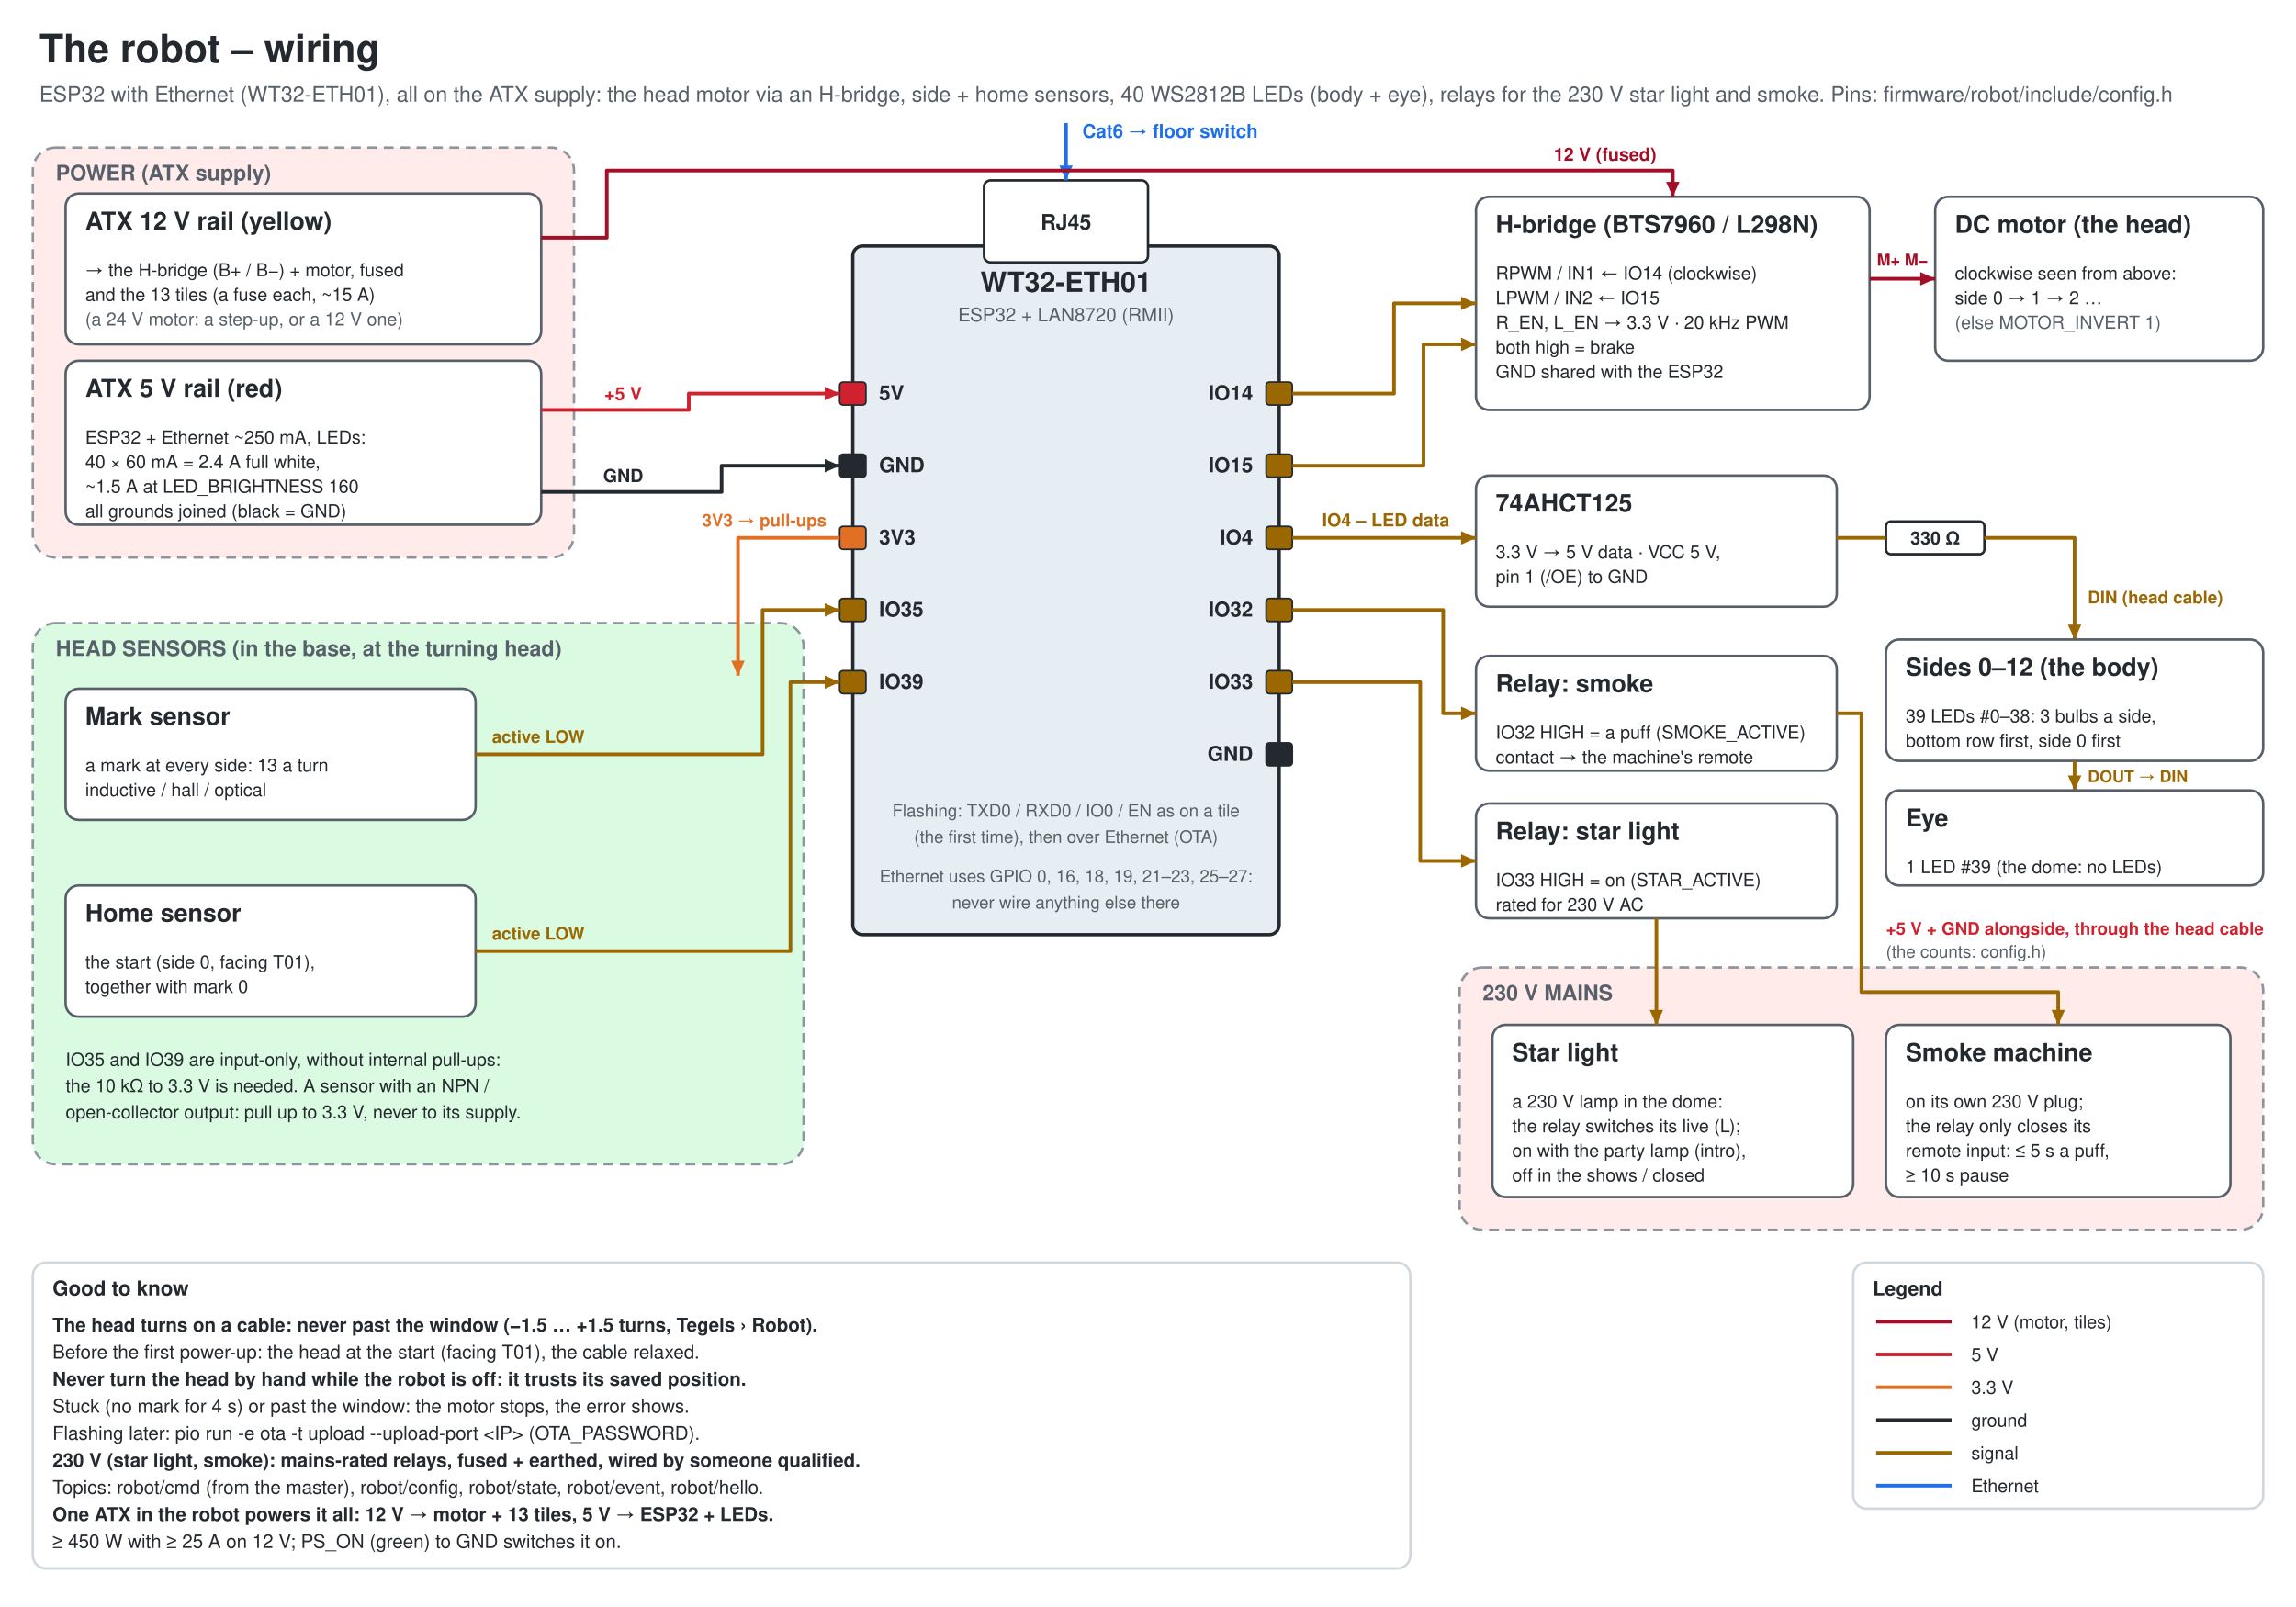
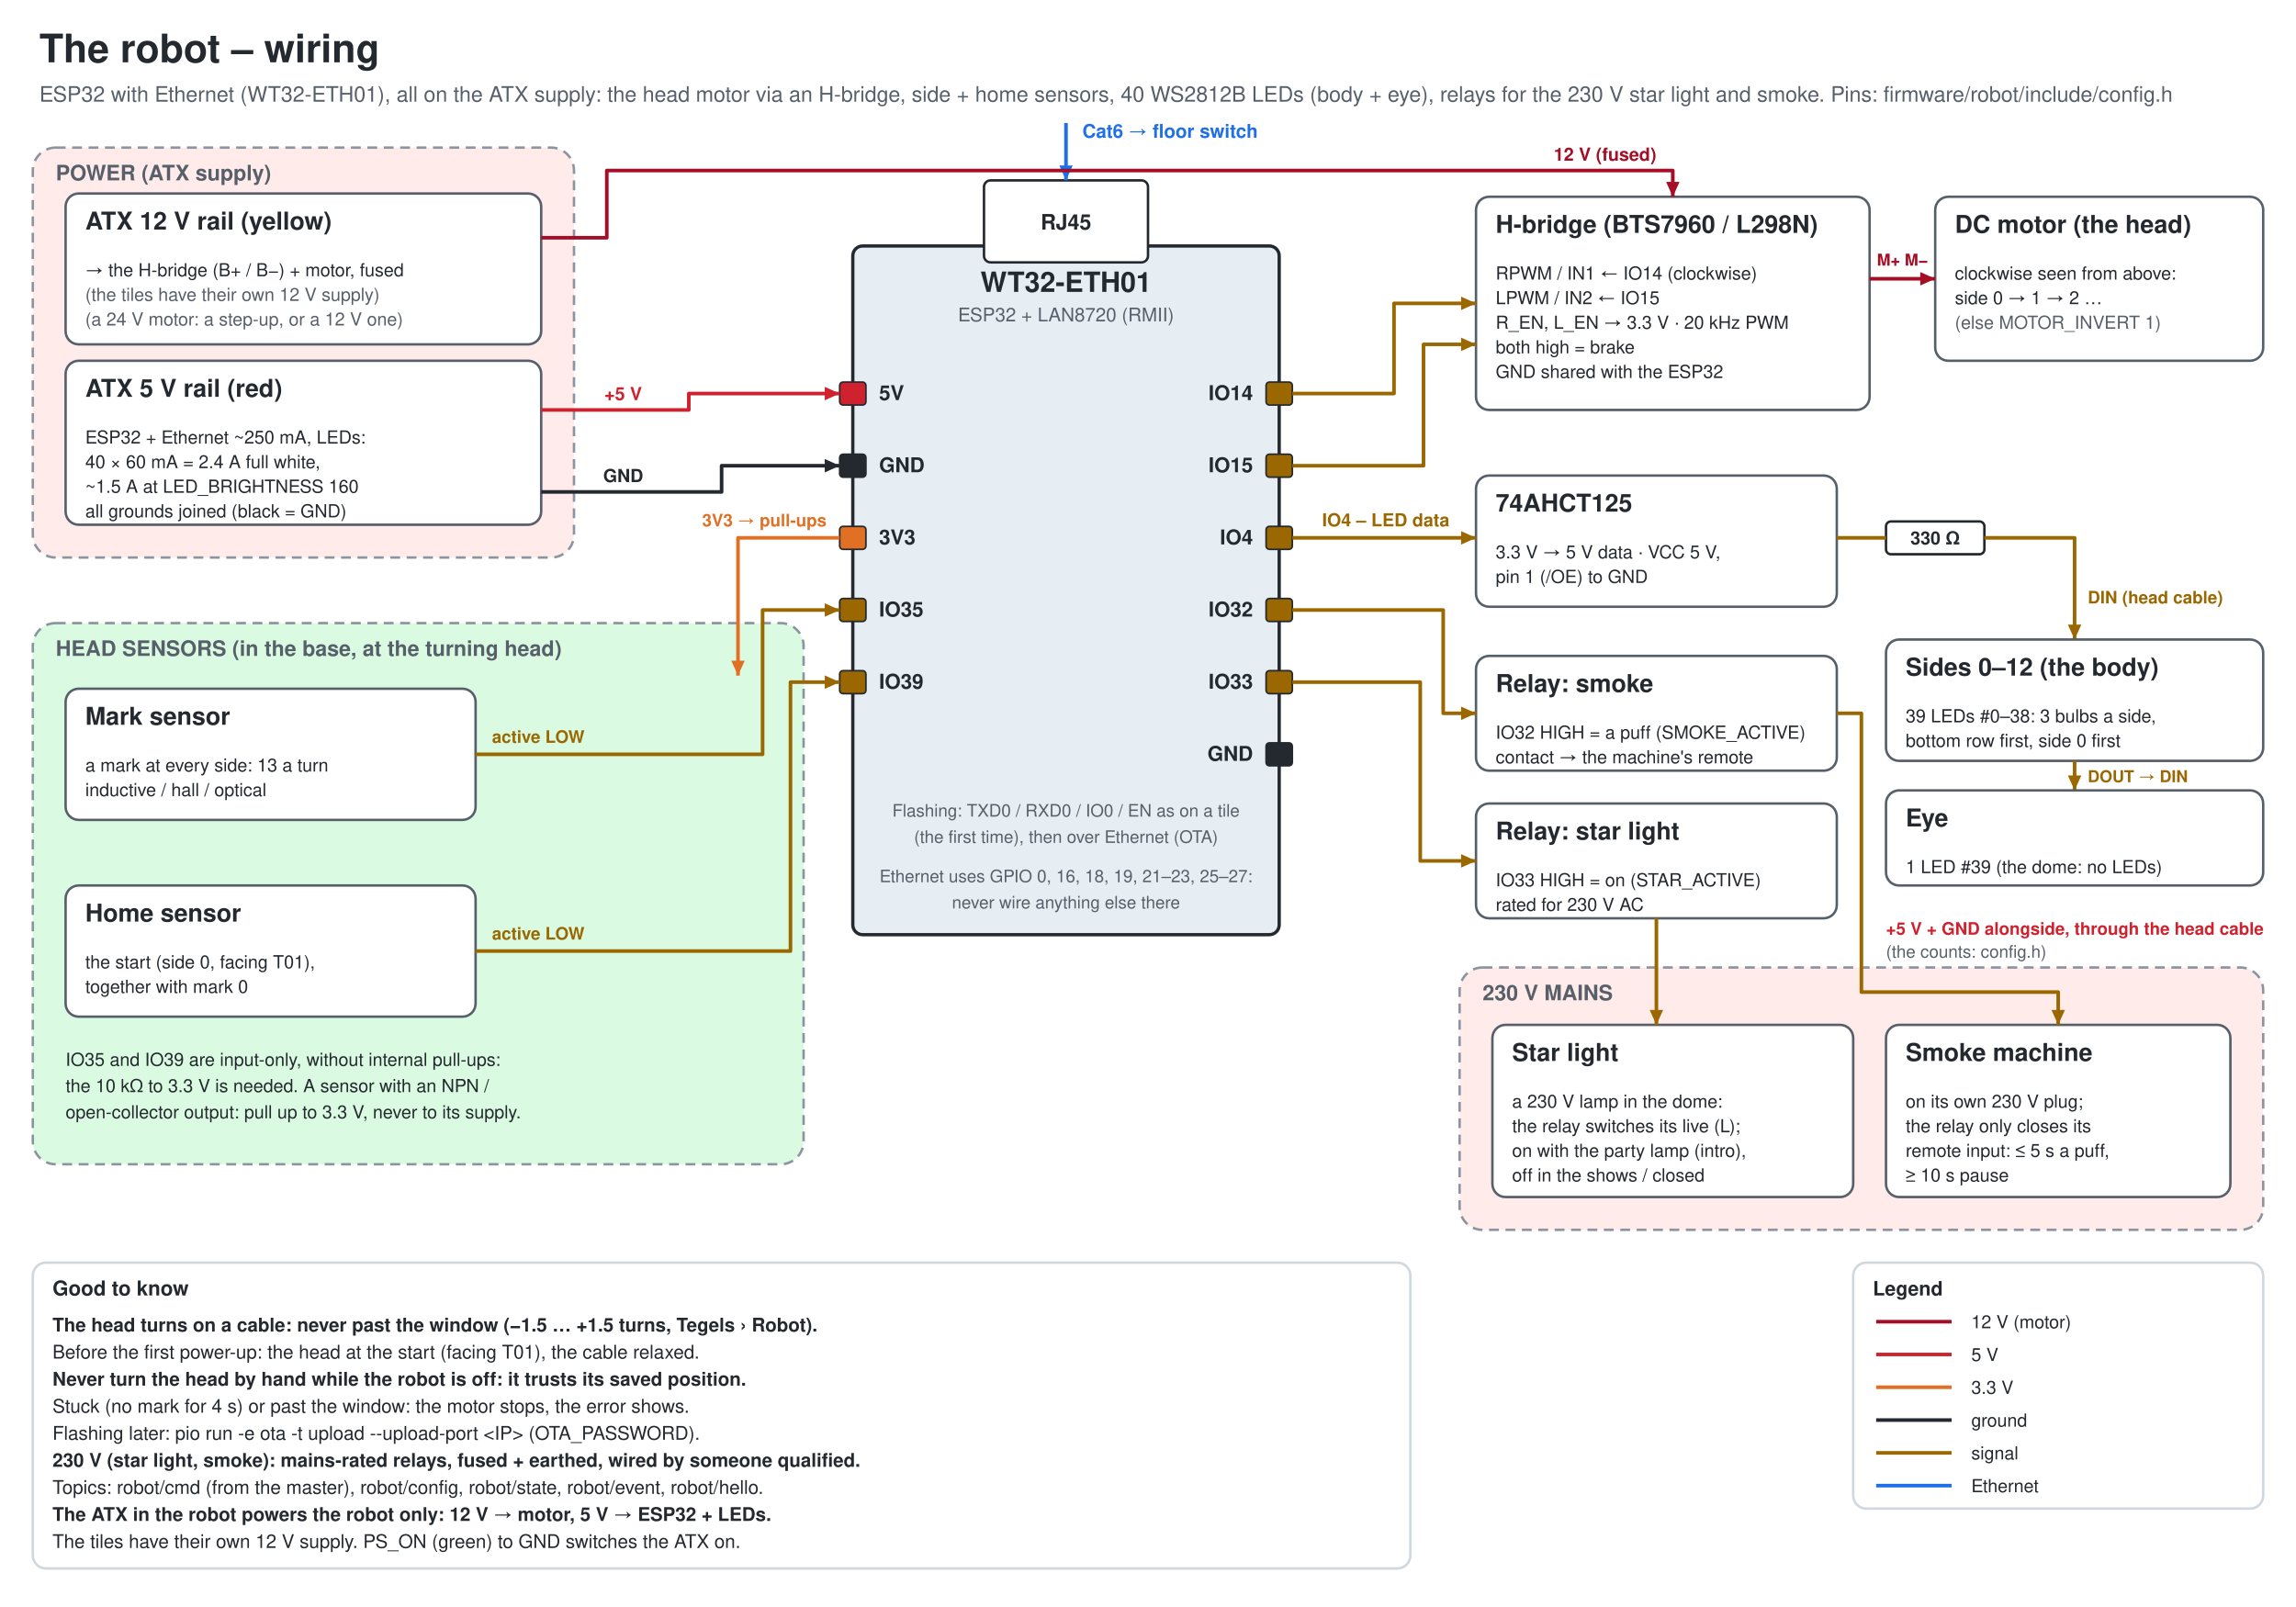
<svg xmlns="http://www.w3.org/2000/svg" width="1400" height="980" viewBox="0 0 1400 980" font-family="Helvetica, Arial, sans-serif">
  <rect width="100%" height="100%" fill="#ffffff" />
  <text x="24" y="38" font-size="24" text-anchor="start" font-weight="700" fill="#24292f">The robot – wiring</text>
  <text x="24" y="62" font-size="13" text-anchor="start" font-weight="400" fill="#57606a">ESP32 with Ethernet (WT32-ETH01), all on the ATX supply: the head motor via an H-bridge, side + home sensors, 40 WS2812B LEDs (body + eye), relays for the 230 V star light and smoke. Pins: firmware/robot/include/config.h</text>
  <rect x="20" y="90" width="330" height="250" rx="14" fill="#ffebe9" stroke="#8c959f" stroke-width="1.5" stroke-dasharray="6 4" />
  <text x="34" y="110" font-size="13" text-anchor="start" font-weight="700" fill="#57606a">POWER  (ATX supply)</text>
  <rect x="40" y="118" width="290" height="92" rx="8" fill="#ffffff" stroke="#57606a" stroke-width="1.5" />
  <text x="52" y="140" font-size="15" text-anchor="start" font-weight="700" fill="#24292f">ATX 12 V rail (yellow)</text>
  <text x="52" y="168.5" font-size="11" text-anchor="start" font-weight="400" fill="#24292f">→ the H-bridge (B+ / B−) + motor, fused</text>
-   <text x="52" y="183.5" font-size="11" text-anchor="start" font-weight="400" fill="#24292f">and the 13 tiles (a fuse each, ~15 A)</text>
+   <text x="52" y="183.5" font-size="11" text-anchor="start" font-weight="400" fill="#57606a">(the tiles have their own 12 V supply)</text>
  <text x="52" y="198.5" font-size="11" text-anchor="start" font-weight="400" fill="#57606a">(a 24 V motor: a step-up, or a 12 V one)</text>
  <rect x="40" y="220" width="290" height="100" rx="8" fill="#ffffff" stroke="#57606a" stroke-width="1.5" />
  <text x="52" y="242" font-size="15" text-anchor="start" font-weight="700" fill="#24292f">ATX 5 V rail (red)</text>
  <text x="52" y="270.5" font-size="11" text-anchor="start" font-weight="400" fill="#24292f">ESP32 + Ethernet ~250 mA, LEDs:</text>
  <text x="52" y="285.5" font-size="11" text-anchor="start" font-weight="400" fill="#24292f">40 × 60 mA = 2.4 A full white,</text>
  <text x="52" y="300.5" font-size="11" text-anchor="start" font-weight="400" fill="#24292f">~1.5 A at LED_BRIGHTNESS 160</text>
  <text x="52" y="315.5" font-size="11" text-anchor="start" font-weight="400" fill="#24292f">all grounds joined (black = GND)</text>
  <rect x="520" y="150" width="260" height="420" rx="6" fill="#e6edf3" stroke="#24292f" stroke-width="2" />
  <text x="650.0" y="178" font-size="17" text-anchor="middle" font-weight="700" fill="#24292f">WT32-ETH01</text>
  <text x="650.0" y="196" font-size="11.5" text-anchor="middle" font-weight="400" fill="#57606a">ESP32 + LAN8720 (RMII)</text>
  <rect x="600" y="110" width="100" height="50" rx="4" fill="#ffffff" stroke="#24292f" stroke-width="1.5" />
  <text x="650" y="140" font-size="13" text-anchor="middle" font-weight="700" fill="#24292f">RJ45</text>
  <rect x="512" y="233" width="16" height="14" rx="2" fill="#cf222e" stroke="#24292f" stroke-width="1" />
  <text x="536" y="244" font-size="12.5" text-anchor="start" font-weight="700" fill="#24292f">5V</text>
  <rect x="512" y="277" width="16" height="14" rx="2" fill="#24292f" stroke="#24292f" stroke-width="1" />
  <text x="536" y="288" font-size="12.5" text-anchor="start" font-weight="700" fill="#24292f">GND</text>
  <rect x="512" y="321" width="16" height="14" rx="2" fill="#e16f24" stroke="#24292f" stroke-width="1" />
  <text x="536" y="332" font-size="12.5" text-anchor="start" font-weight="700" fill="#24292f">3V3</text>
  <rect x="512" y="365" width="16" height="14" rx="2" fill="#9a6700" stroke="#24292f" stroke-width="1" />
  <text x="536" y="376" font-size="12.5" text-anchor="start" font-weight="700" fill="#24292f">IO35</text>
  <rect x="512" y="409" width="16" height="14" rx="2" fill="#9a6700" stroke="#24292f" stroke-width="1" />
  <text x="536" y="420" font-size="12.5" text-anchor="start" font-weight="700" fill="#24292f">IO39</text>
  <rect x="772" y="233" width="16" height="14" rx="2" fill="#9a6700" stroke="#24292f" stroke-width="1" />
  <text x="764" y="244" font-size="12.5" text-anchor="end" font-weight="700" fill="#24292f">IO14</text>
  <rect x="772" y="277" width="16" height="14" rx="2" fill="#9a6700" stroke="#24292f" stroke-width="1" />
  <text x="764" y="288" font-size="12.5" text-anchor="end" font-weight="700" fill="#24292f">IO15</text>
  <rect x="772" y="321" width="16" height="14" rx="2" fill="#9a6700" stroke="#24292f" stroke-width="1" />
  <text x="764" y="332" font-size="12.5" text-anchor="end" font-weight="700" fill="#24292f">IO4</text>
  <rect x="772" y="365" width="16" height="14" rx="2" fill="#9a6700" stroke="#24292f" stroke-width="1" />
  <text x="764" y="376" font-size="12.5" text-anchor="end" font-weight="700" fill="#24292f">IO32</text>
  <rect x="772" y="409" width="16" height="14" rx="2" fill="#9a6700" stroke="#24292f" stroke-width="1" />
  <text x="764" y="420" font-size="12.5" text-anchor="end" font-weight="700" fill="#24292f">IO33</text>
  <rect x="772" y="453" width="16" height="14" rx="2" fill="#24292f" stroke="#24292f" stroke-width="1" />
  <text x="764" y="464" font-size="12.5" text-anchor="end" font-weight="700" fill="#24292f">GND</text>
  <text x="650.0" y="498" font-size="10.5" text-anchor="middle" font-weight="400" fill="#57606a">Flashing: TXD0 / RXD0 / IO0 / EN as on a tile</text>
  <text x="650.0" y="514" font-size="10.5" text-anchor="middle" font-weight="400" fill="#57606a">(the first time), then over Ethernet (OTA)</text>
  <text x="650.0" y="538" font-size="10.5" text-anchor="middle" font-weight="400" fill="#57606a">Ethernet uses GPIO 0, 16, 18, 19, 21–23, 25–27:</text>
  <text x="650.0" y="554" font-size="10.5" text-anchor="middle" font-weight="400" fill="#57606a">never wire anything else there</text>
  <polyline points="650,110 650,75" fill="none" stroke="#1f6feb" stroke-width="2.2" stroke-linejoin="round" />
  <polygon points="650.0,110.0 645.9,100.9 654.1,100.9" fill="#1f6feb" />
  <text x="660" y="84" font-size="11.5" text-anchor="start" font-weight="700" fill="#1f6feb">Cat6 → floor switch</text>
  <polyline points="330,250 420,250 420,240 512,240" fill="none" stroke="#cf222e" stroke-width="2.2" stroke-linejoin="round" />
  <polygon points="512.0,240.0 502.9,244.1 502.9,235.9" fill="#cf222e" />
  <polyline points="330,300 440,300 440,284 512,284" fill="none" stroke="#24292f" stroke-width="2.2" stroke-linejoin="round" />
  <polygon points="512.0,284.0 502.9,288.1 502.9,279.9" fill="#24292f" />
  <text x="380" y="244" font-size="11" text-anchor="middle" font-weight="700" fill="#cf222e">+5 V</text>
  <text x="380" y="294" font-size="11" text-anchor="middle" font-weight="700" fill="#24292f">GND</text>
  <rect x="900" y="120" width="240" height="130" rx="8" fill="#ffffff" stroke="#57606a" stroke-width="1.5" />
  <text x="912" y="142" font-size="15" text-anchor="start" font-weight="700" fill="#24292f">H-bridge (BTS7960 / L298N)</text>
  <text x="912" y="170.5" font-size="11" text-anchor="start" font-weight="400" fill="#24292f">RPWM / IN1 ← IO14 (clockwise)</text>
  <text x="912" y="185.5" font-size="11" text-anchor="start" font-weight="400" fill="#24292f">LPWM / IN2 ← IO15</text>
  <text x="912" y="200.5" font-size="11" text-anchor="start" font-weight="400" fill="#24292f">R_EN, L_EN → 3.3 V · 20 kHz PWM</text>
  <text x="912" y="215.5" font-size="11" text-anchor="start" font-weight="400" fill="#24292f">both high = brake</text>
  <text x="912" y="230.5" font-size="11" text-anchor="start" font-weight="400" fill="#24292f">GND shared with the ESP32</text>
  <polyline points="330,145 370,145 370,104 1020,104 1020,120" fill="none" stroke="#a40e26" stroke-width="2.2" stroke-linejoin="round" />
  <polygon points="1020.0,120.0 1015.9,110.9 1024.1,110.9" fill="#a40e26" />
  <text x="1010" y="98" font-size="11" text-anchor="end" font-weight="700" fill="#a40e26">12 V (fused)</text>
  <polyline points="788,240 850,240 850,185 900,185" fill="none" stroke="#9a6700" stroke-width="2.2" stroke-linejoin="round" />
  <polygon points="900.0,185.0 890.9,189.1 890.9,180.9" fill="#9a6700" />
  <polyline points="788,284 868,284 868,210 900,210" fill="none" stroke="#9a6700" stroke-width="2.2" stroke-linejoin="round" />
  <polygon points="900.0,210.0 890.9,214.1 890.9,205.9" fill="#9a6700" />
  <rect x="1180" y="120" width="200" height="100" rx="8" fill="#ffffff" stroke="#57606a" stroke-width="1.5" />
  <text x="1192" y="142" font-size="15" text-anchor="start" font-weight="700" fill="#24292f">DC motor (the head)</text>
  <text x="1192" y="170.5" font-size="11" text-anchor="start" font-weight="400" fill="#24292f">clockwise seen from above:</text>
  <text x="1192" y="185.5" font-size="11" text-anchor="start" font-weight="400" fill="#24292f">side 0 → 1 → 2 …</text>
  <text x="1192" y="200.5" font-size="11" text-anchor="start" font-weight="400" fill="#57606a">(else MOTOR_INVERT 1)</text>
  <polyline points="1140,170 1180,170" fill="none" stroke="#a40e26" stroke-width="2.2" stroke-linejoin="round" />
  <polygon points="1180.0,170.0 1170.9,174.1 1170.9,165.9" fill="#a40e26" />
  <text x="1160" y="162" font-size="10" text-anchor="middle" font-weight="700" fill="#a40e26">M+ M−</text>
  <rect x="900" y="290" width="220" height="80" rx="8" fill="#ffffff" stroke="#57606a" stroke-width="1.5" />
  <text x="912" y="312" font-size="15" text-anchor="start" font-weight="700" fill="#24292f">74AHCT125</text>
  <text x="912" y="340.5" font-size="11" text-anchor="start" font-weight="400" fill="#24292f">3.3 V → 5 V data · VCC 5 V,</text>
  <text x="912" y="355.5" font-size="11" text-anchor="start" font-weight="400" fill="#24292f">pin 1 (/OE) to GND</text>
  <polyline points="788,328 900,328" fill="none" stroke="#9a6700" stroke-width="2.2" stroke-linejoin="round" />
  <polygon points="900.0,328.0 890.9,332.1 890.9,323.9" fill="#9a6700" />
  <text x="845" y="321" font-size="11" text-anchor="middle" font-weight="600" fill="#9a6700" stroke="#ffffff" stroke-width="4" stroke-linejoin="round" paint-order="stroke">IO4 – LED data</text>
  <rect x="1150" y="318" width="60" height="20" rx="3" fill="#ffffff" stroke="#24292f" stroke-width="1.5" />
  <text x="1180" y="332" font-size="11" text-anchor="middle" font-weight="700" fill="#24292f">330 Ω</text>
  <polyline points="1120,328 1150,328" fill="none" stroke="#9a6700" stroke-width="2.2" stroke-linejoin="round" />
  <polyline points="1210,328 1265,328 1265,390" fill="none" stroke="#9a6700" stroke-width="2.2" stroke-linejoin="round" />
  <polygon points="1265.0,390.0 1260.9,380.9 1269.1,380.9" fill="#9a6700" />
  <text x="1273" y="368" font-size="10.5" text-anchor="start" font-weight="700" fill="#9a6700">DIN (head cable)</text>
  <rect x="1150" y="390" width="230" height="74" rx="8" fill="#ffffff" stroke="#57606a" stroke-width="1.5" />
  <text x="1162" y="412" font-size="15" text-anchor="start" font-weight="700" fill="#24292f">Sides 0–12  (the body)</text>
  <text x="1162" y="440.5" font-size="11" text-anchor="start" font-weight="400" fill="#24292f">39 LEDs  #0–38: 3 bulbs a side,</text>
  <text x="1162" y="455.5" font-size="11" text-anchor="start" font-weight="400" fill="#24292f">bottom row first, side 0 first</text>
  <polyline points="1265,464 1265,482" fill="none" stroke="#9a6700" stroke-width="2.2" stroke-linejoin="round" />
  <polygon points="1265.0,482.0 1260.9,472.9 1269.1,472.9" fill="#9a6700" />
  <text x="1273" y="477" font-size="10" text-anchor="start" font-weight="600" fill="#9a6700">DOUT → DIN</text>
  <rect x="1150" y="482" width="230" height="58" rx="8" fill="#ffffff" stroke="#57606a" stroke-width="1.5" />
  <text x="1162" y="504" font-size="15" text-anchor="start" font-weight="700" fill="#24292f">Eye</text>
  <text x="1162" y="532.5" font-size="11" text-anchor="start" font-weight="400" fill="#24292f">1 LED  #39  (the dome: no LEDs)</text>
  <text x="1150" y="570" font-size="10.5" text-anchor="start" font-weight="700" fill="#cf222e">+5 V + GND alongside, through the head cable</text>
  <text x="1150" y="584" font-size="10.5" text-anchor="start" font-weight="400" fill="#57606a">(the counts: config.h)</text>
  <rect x="900" y="400" width="220" height="70" rx="8" fill="#ffffff" stroke="#57606a" stroke-width="1.5" />
  <text x="912" y="422" font-size="15" text-anchor="start" font-weight="700" fill="#24292f">Relay: smoke</text>
  <text x="912" y="450.5" font-size="11" text-anchor="start" font-weight="400" fill="#24292f">IO32 HIGH = a puff (SMOKE_ACTIVE)</text>
  <text x="912" y="465.5" font-size="11" text-anchor="start" font-weight="400" fill="#24292f">contact → the machine's remote</text>
  <polyline points="788,372 880,372 880,435 900,435" fill="none" stroke="#9a6700" stroke-width="2.2" stroke-linejoin="round" />
  <polygon points="900.0,435.0 890.9,439.1 890.9,430.9" fill="#9a6700" />
  <rect x="900" y="490" width="220" height="70" rx="8" fill="#ffffff" stroke="#57606a" stroke-width="1.5" />
  <text x="912" y="512" font-size="15" text-anchor="start" font-weight="700" fill="#24292f">Relay: star light</text>
  <text x="912" y="540.5" font-size="11" text-anchor="start" font-weight="400" fill="#24292f">IO33 HIGH = on (STAR_ACTIVE)</text>
  <text x="912" y="555.5" font-size="11" text-anchor="start" font-weight="400" fill="#24292f">rated for 230 V AC</text>
  <polyline points="788,416 866,416 866,525 900,525" fill="none" stroke="#9a6700" stroke-width="2.2" stroke-linejoin="round" />
  <polygon points="900.0,525.0 890.9,529.1 890.9,520.9" fill="#9a6700" />
  <rect x="890" y="590" width="490" height="160" rx="14" fill="#ffebe9" stroke="#8c959f" stroke-width="1.5" stroke-dasharray="6 4" />
  <text x="904" y="610" font-size="13" text-anchor="start" font-weight="700" fill="#57606a">230 V MAINS</text>
  <rect x="910" y="625" width="220" height="105" rx="8" fill="#ffffff" stroke="#57606a" stroke-width="1.5" />
  <text x="922" y="647" font-size="15" text-anchor="start" font-weight="700" fill="#24292f">Star light</text>
  <text x="922" y="675.5" font-size="11" text-anchor="start" font-weight="400" fill="#24292f">a 230 V lamp in the dome:</text>
  <text x="922" y="690.5" font-size="11" text-anchor="start" font-weight="400" fill="#24292f">the relay switches its live (L);</text>
  <text x="922" y="705.5" font-size="11" text-anchor="start" font-weight="400" fill="#24292f">on with the party lamp (intro),</text>
  <text x="922" y="720.5" font-size="11" text-anchor="start" font-weight="400" fill="#24292f">off in the shows / closed</text>
  <polyline points="1010,560 1010,625" fill="none" stroke="#9a6700" stroke-width="2.2" stroke-linejoin="round" />
  <polygon points="1010.0,625.0 1005.9,615.9 1014.1,615.9" fill="#9a6700" />
  <rect x="1150" y="625" width="210" height="105" rx="8" fill="#ffffff" stroke="#57606a" stroke-width="1.5" />
  <text x="1162" y="647" font-size="15" text-anchor="start" font-weight="700" fill="#24292f">Smoke machine</text>
  <text x="1162" y="675.5" font-size="11" text-anchor="start" font-weight="400" fill="#24292f">on its own 230 V plug;</text>
  <text x="1162" y="690.5" font-size="11" text-anchor="start" font-weight="400" fill="#24292f">the relay only closes its</text>
  <text x="1162" y="705.5" font-size="11" text-anchor="start" font-weight="400" fill="#24292f">remote input: ≤ 5 s a puff,</text>
  <text x="1162" y="720.5" font-size="11" text-anchor="start" font-weight="400" fill="#24292f">≥ 10 s pause</text>
  <polyline points="1120,435 1135,435 1135,605 1255,605 1255,625" fill="none" stroke="#9a6700" stroke-width="2.2" stroke-linejoin="round" />
  <polygon points="1255.0,625.0 1250.9,615.9 1259.1,615.9" fill="#9a6700" />
  <rect x="20" y="380" width="470" height="330" rx="14" fill="#dafbe1" stroke="#8c959f" stroke-width="1.5" stroke-dasharray="6 4" />
  <text x="34" y="400" font-size="13" text-anchor="start" font-weight="700" fill="#57606a">HEAD SENSORS  (in the base, at the turning head)</text>
  <rect x="40" y="420" width="250" height="80" rx="8" fill="#ffffff" stroke="#57606a" stroke-width="1.5" />
  <text x="52" y="442" font-size="15" text-anchor="start" font-weight="700" fill="#24292f">Mark sensor</text>
  <text x="52" y="470.5" font-size="11" text-anchor="start" font-weight="400" fill="#24292f">a mark at every side: 13 a turn</text>
  <text x="52" y="485.5" font-size="11" text-anchor="start" font-weight="400" fill="#24292f">inductive / hall / optical</text>
  <rect x="40" y="540" width="250" height="80" rx="8" fill="#ffffff" stroke="#57606a" stroke-width="1.5" />
  <text x="52" y="562" font-size="15" text-anchor="start" font-weight="700" fill="#24292f">Home sensor</text>
  <text x="52" y="590.5" font-size="11" text-anchor="start" font-weight="400" fill="#24292f">the start (side 0, facing T01),</text>
  <text x="52" y="605.5" font-size="11" text-anchor="start" font-weight="400" fill="#24292f">together with mark 0</text>
  <polyline points="290,460 465,460 465,372 512,372" fill="none" stroke="#9a6700" stroke-width="2.2" stroke-linejoin="round" />
  <polygon points="512.0,372.0 502.9,376.1 502.9,367.9" fill="#9a6700" />
  <polyline points="290,580 482,580 482,416 512,416" fill="none" stroke="#9a6700" stroke-width="2.2" stroke-linejoin="round" />
  <polygon points="512.0,416.0 502.9,420.1 502.9,411.9" fill="#9a6700" />
  <text x="300" y="453" font-size="10.5" text-anchor="start" font-weight="700" fill="#9a6700">active LOW</text>
  <text x="300" y="573" font-size="10.5" text-anchor="start" font-weight="700" fill="#9a6700">active LOW</text>
  <polyline points="512,328 450,328 450,412" fill="none" stroke="#e16f24" stroke-width="2.2" stroke-linejoin="round" />
  <polygon points="450.0,412.0 445.9,402.9 454.1,402.9" fill="#e16f24" />
  <text x="504" y="321" font-size="10.5" text-anchor="end" font-weight="700" fill="#e16f24" stroke="#ffffff" stroke-width="4" stroke-linejoin="round" paint-order="stroke">3V3 → pull-ups</text>
  <text x="40" y="650" font-size="11" text-anchor="start" font-weight="400" fill="#24292f">IO35 and IO39 are input-only, without internal pull-ups:</text>
  <text x="40" y="666" font-size="11" text-anchor="start" font-weight="400" fill="#24292f">the 10 kΩ to 3.3 V is needed. A sensor with an NPN /</text>
  <text x="40" y="682" font-size="11" text-anchor="start" font-weight="400" fill="#24292f">open-collector output: pull up to 3.3 V, never to its supply.</text>
  <rect x="20" y="770" width="840" height="186.5" rx="8" fill="#ffffff" stroke="#d0d7de" stroke-width="1.5" />
  <text x="32" y="790" font-size="12.5" text-anchor="start" font-weight="700" fill="#24292f">Good to know</text>
  <text x="32" y="812" font-size="11.5" text-anchor="start" font-weight="700" fill="#24292f">The head turns on a cable: never past the window (−1.5 … +1.5 turns, Tegels › Robot).</text>
  <text x="32" y="828.5" font-size="11.5" text-anchor="start" font-weight="400" fill="#24292f">Before the first power-up: the head at the start (facing T01), the cable relaxed.</text>
  <text x="32" y="845.0" font-size="11.5" text-anchor="start" font-weight="700" fill="#24292f">Never turn the head by hand while the robot is off: it trusts its saved position.</text>
  <text x="32" y="861.5" font-size="11.5" text-anchor="start" font-weight="400" fill="#24292f">Stuck (no mark for 4 s) or past the window: the motor stops, the error shows.</text>
  <text x="32" y="878.0" font-size="11.5" text-anchor="start" font-weight="400" fill="#24292f">Flashing later: pio run -e ota -t upload --upload-port &lt;IP&gt;  (OTA_PASSWORD).</text>
  <text x="32" y="894.5" font-size="11.5" text-anchor="start" font-weight="700" fill="#24292f">230 V (star light, smoke): mains-rated relays, fused + earthed, wired by someone qualified.</text>
  <text x="32" y="911.0" font-size="11.5" text-anchor="start" font-weight="400" fill="#24292f">Topics: robot/cmd (from the master), robot/config, robot/state, robot/event, robot/hello.</text>
-   <text x="32" y="927.5" font-size="11.5" text-anchor="start" font-weight="700" fill="#24292f">One ATX in the robot powers it all: 12 V → motor + 13 tiles, 5 V → ESP32 + LEDs.</text>
-   <text x="32" y="944.0" font-size="11.5" text-anchor="start" font-weight="400" fill="#24292f">≥ 450 W with ≥ 25 A on 12 V; PS_ON (green) to GND switches it on.</text>
+   <text x="32" y="927.5" font-size="11.5" text-anchor="start" font-weight="700" fill="#24292f">The ATX in the robot powers the robot only: 12 V → motor, 5 V → ESP32 + LEDs.</text>
+   <text x="32" y="944.0" font-size="11.5" text-anchor="start" font-weight="400" fill="#24292f">The tiles have their own 12 V supply. PS_ON (green) to GND switches the ATX on.</text>
  <rect x="1130" y="770" width="250" height="150" rx="8" fill="#ffffff" stroke="#d0d7de" stroke-width="1.5" />
  <text x="1142" y="790" font-size="12" text-anchor="start" font-weight="700" fill="#24292f">Legend</text>
  <polyline points="1144,806 1190,806" fill="none" stroke="#a40e26" stroke-width="2.2" stroke-linejoin="round" />
-   <text x="1202" y="810" font-size="11" text-anchor="start" font-weight="400" fill="#24292f">12 V (motor, tiles)</text>
+   <text x="1202" y="810" font-size="11" text-anchor="start" font-weight="400" fill="#24292f">12 V (motor)</text>
  <polyline points="1144,826 1190,826" fill="none" stroke="#cf222e" stroke-width="2.2" stroke-linejoin="round" />
  <text x="1202" y="830" font-size="11" text-anchor="start" font-weight="400" fill="#24292f">5 V</text>
  <polyline points="1144,846 1190,846" fill="none" stroke="#e16f24" stroke-width="2.2" stroke-linejoin="round" />
  <text x="1202" y="850" font-size="11" text-anchor="start" font-weight="400" fill="#24292f">3.3 V</text>
  <polyline points="1144,866 1190,866" fill="none" stroke="#24292f" stroke-width="2.2" stroke-linejoin="round" />
  <text x="1202" y="870" font-size="11" text-anchor="start" font-weight="400" fill="#24292f">ground</text>
  <polyline points="1144,886 1190,886" fill="none" stroke="#9a6700" stroke-width="2.2" stroke-linejoin="round" />
  <text x="1202" y="890" font-size="11" text-anchor="start" font-weight="400" fill="#24292f">signal</text>
  <polyline points="1144,906 1190,906" fill="none" stroke="#1f6feb" stroke-width="2.2" stroke-linejoin="round" />
  <text x="1202" y="910" font-size="11" text-anchor="start" font-weight="400" fill="#24292f">Ethernet</text>
</svg>
